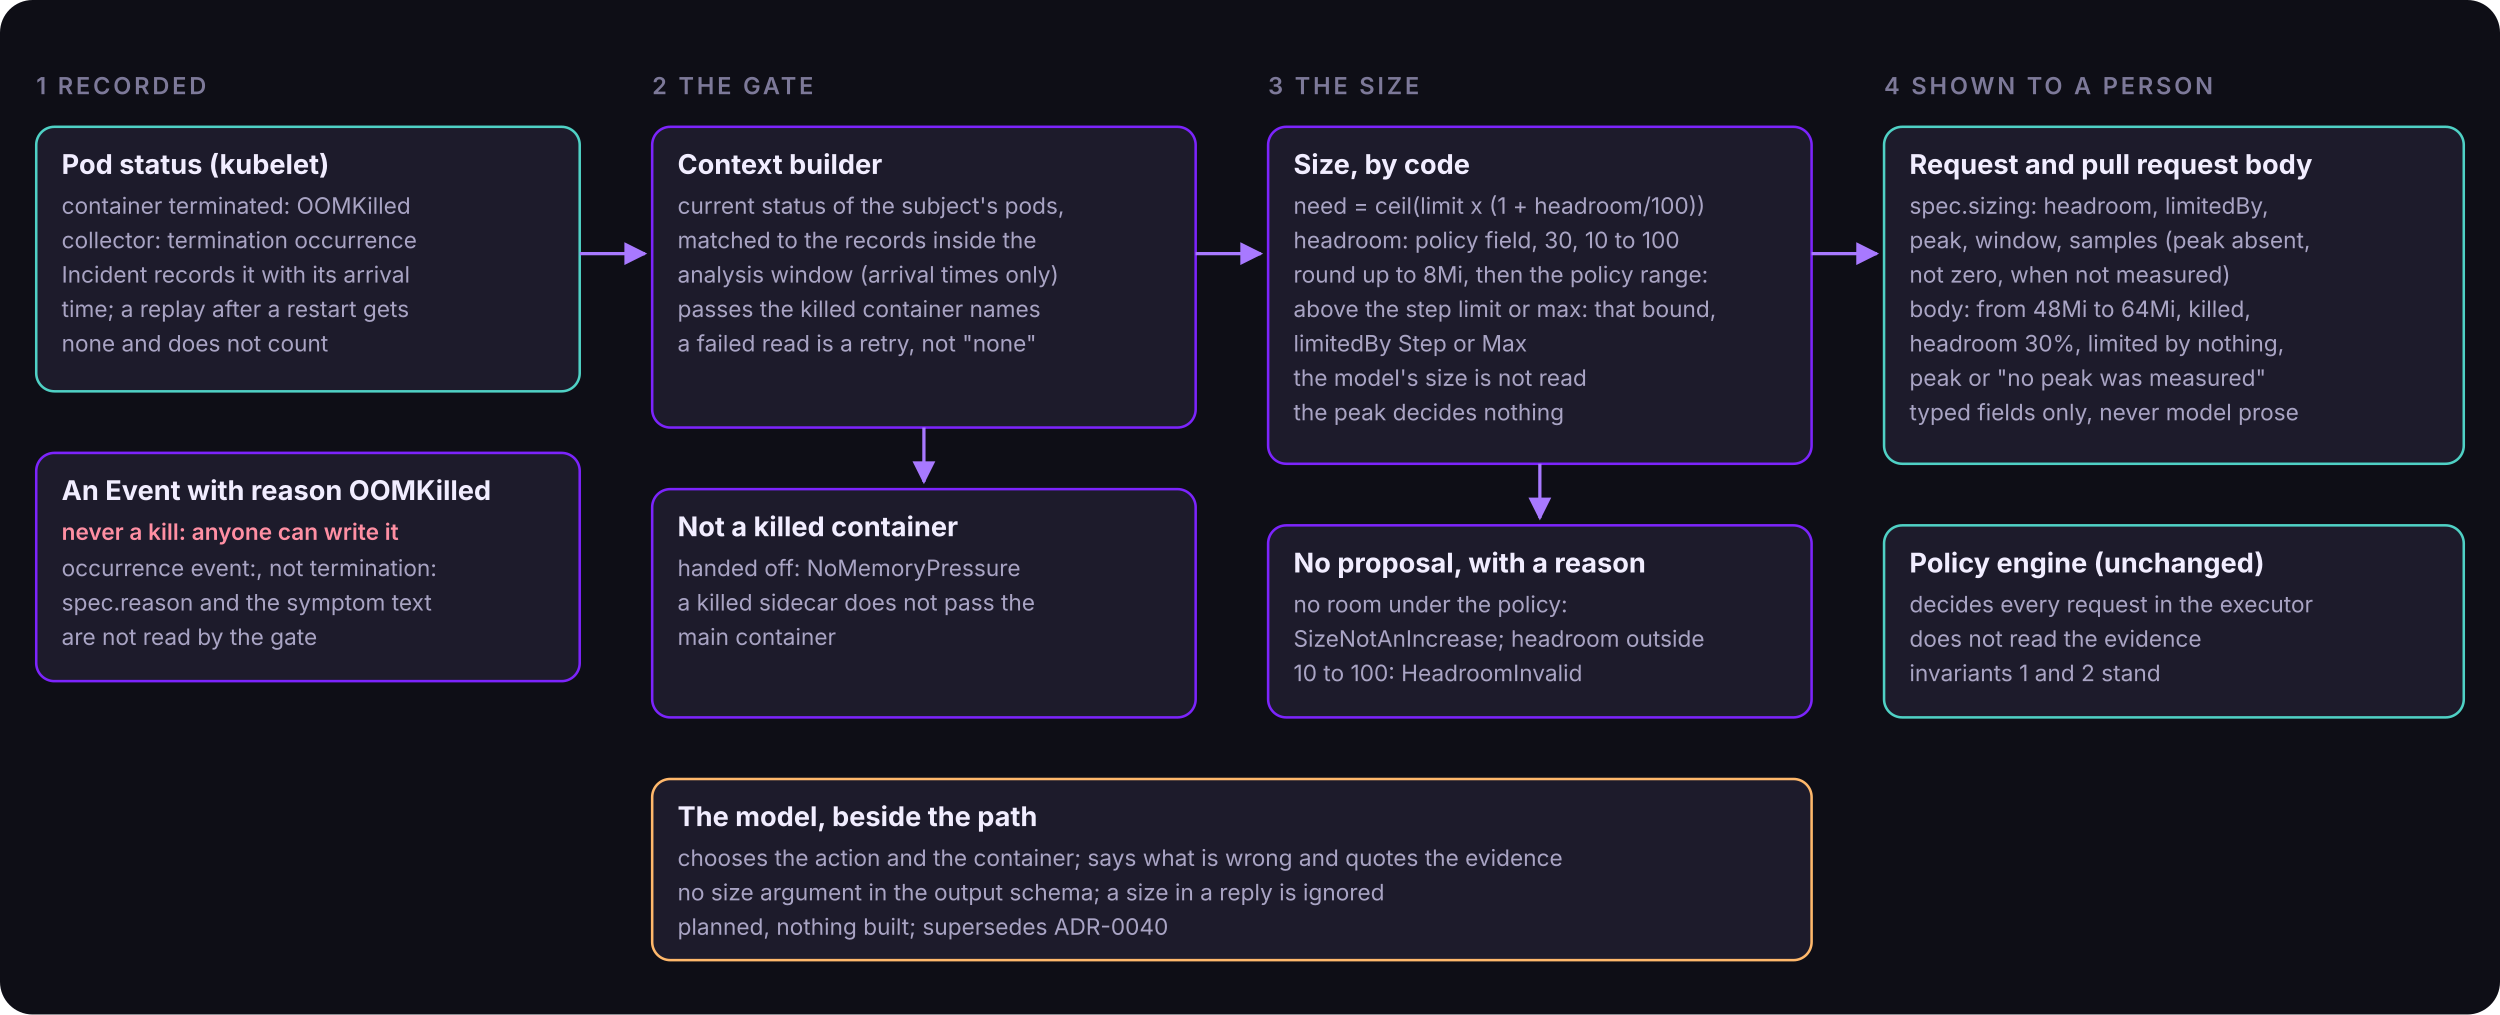
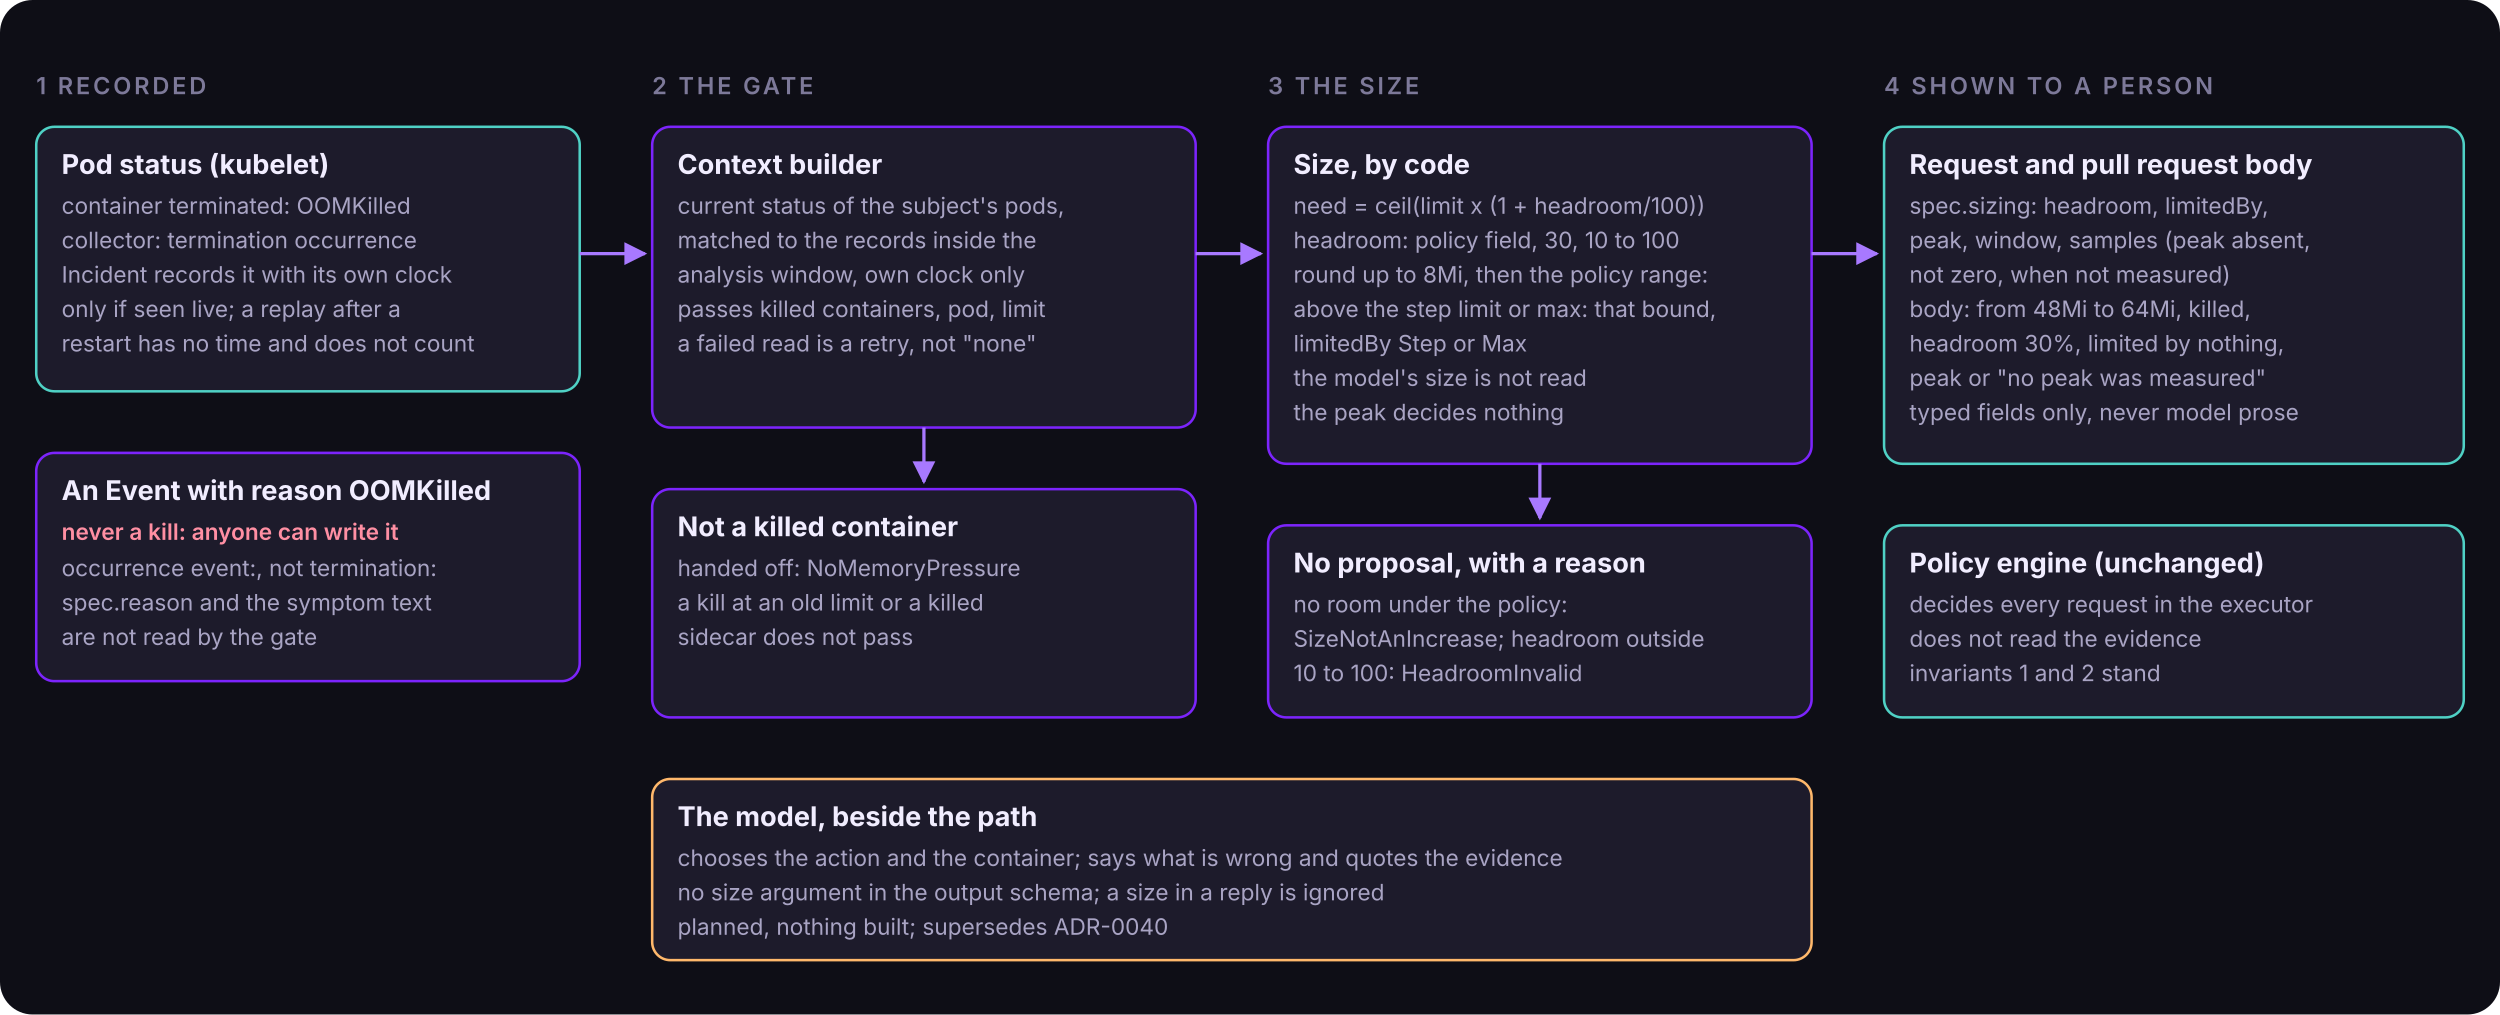
<svg xmlns="http://www.w3.org/2000/svg" viewBox="0 0 1380 560" role="img" aria-labelledby="t d" font-family="Inter, 'Segoe UI', system-ui, -apple-system, sans-serif">
  <defs>
    <marker id="a" viewBox="0 0 10 10" refX="9" refY="5" markerWidth="7" markerHeight="7" orient="auto-start-reverse">
      <path d="M0 0 10 5 0 10z" fill="#a879ff" />
    </marker>
    <style>
.bt{fill:#1d1b2b;stroke:#7c24fc;stroke-width:1.4}
.ext{fill:#1d1b2b;stroke:#4fd1c5;stroke-width:1.4}
.mdl{fill:#1d1b2b;stroke:#ffb86b;stroke-width:1.4}
.lanet{fill:#7d7999;font-size:13px;font-weight:600;letter-spacing:.12em}
.h{fill:#f1edff;font-size:15px;font-weight:650}
.s{fill:#a9a4c4;font-size:12.5px}
.no{fill:#ff8fa3;font-size:12.5px;font-weight:600}
.fb{stroke:#a879ff;stroke-width:1.8;fill:none}
</style>
  </defs>
  <rect width="1380" height="560" rx="18" fill="#0e0e16" />
  <text class="lanet" x="20" y="52">1  RECORDED</text>
  <text class="lanet" x="360" y="52">2  THE GATE</text>
  <text class="lanet" x="700" y="52">3  THE SIZE</text>
  <text class="lanet" x="1040" y="52">4  SHOWN TO A PERSON</text>
  <rect class="ext" x="20" y="70" width="300" height="146" rx="10" />
  <text class="h" x="34" y="96">Pod status (kubelet)</text>
  <text class="s" x="34" y="118">container terminated: OOMKilled</text>
  <text class="s" x="34" y="137">collector: termination occurrence</text>
-   <text class="s" x="34" y="156">Incident records it with its arrival</text>
-   <text class="s" x="34" y="175">time; a replay after a restart gets</text>
-   <text class="s" x="34" y="194">none and does not count</text>
+   <text class="s" x="34" y="156">Incident records it with its own clock</text>
+   <text class="s" x="34" y="175">only if seen live; a replay after a</text>
+   <text class="s" x="34" y="194">restart has no time and does not count</text>
  <rect class="bt" x="20" y="250" width="300" height="126" rx="10" />
  <text class="h" x="34" y="276">An Event with reason OOMKilled</text>
  <text class="no" x="34" y="298">never a kill: anyone can write it</text>
  <text class="s" x="34" y="318">occurrence event:, not termination:</text>
  <text class="s" x="34" y="337">spec.reason and the symptom text</text>
  <text class="s" x="34" y="356">are not read by the gate</text>
  <rect class="bt" x="360" y="70" width="300" height="166" rx="10" />
  <text class="h" x="374" y="96">Context builder</text>
  <text class="s" x="374" y="118">current status of the subject's pods,</text>
  <text class="s" x="374" y="137">matched to the records inside the</text>
-   <text class="s" x="374" y="156">analysis window (arrival times only)</text>
-   <text class="s" x="374" y="175">passes the killed container names</text>
+   <text class="s" x="374" y="156">analysis window, own clock only</text>
+   <text class="s" x="374" y="175">passes killed containers, pod, limit</text>
  <text class="s" x="374" y="194">a failed read is a retry, not "none"</text>
  <rect class="bt" x="360" y="270" width="300" height="126" rx="10" />
  <text class="h" x="374" y="296">Not a killed container</text>
  <text class="s" x="374" y="318">handed off: NoMemoryPressure</text>
-   <text class="s" x="374" y="337">a killed sidecar does not pass the</text>
-   <text class="s" x="374" y="356">main container</text>
+   <text class="s" x="374" y="337">a kill at an old limit or a killed</text>
+   <text class="s" x="374" y="356">sidecar does not pass</text>
  <path class="fb" d="M320 140 L356 140" marker-end="url(#a)" />
  <path class="fb" d="M510 236 L510 266" marker-end="url(#a)" />
  <rect class="bt" x="700" y="70" width="300" height="186" rx="10" />
  <text class="h" x="714" y="96">Size, by code</text>
  <text class="s" x="714" y="118">need = ceil(limit x (1 + headroom/100))</text>
  <text class="s" x="714" y="137">headroom: policy field, 30, 10 to 100</text>
  <text class="s" x="714" y="156">round up to 8Mi, then the policy range:</text>
  <text class="s" x="714" y="175">above the step limit or max: that bound,</text>
  <text class="s" x="714" y="194">limitedBy Step or Max</text>
  <text class="s" x="714" y="213">the model's size is not read</text>
  <text class="s" x="714" y="232">the peak decides nothing</text>
  <rect class="bt" x="700" y="290" width="300" height="106" rx="10" />
  <text class="h" x="714" y="316">No proposal, with a reason</text>
  <text class="s" x="714" y="338">no room under the policy:</text>
  <text class="s" x="714" y="357">SizeNotAnIncrease; headroom outside</text>
  <text class="s" x="714" y="376">10 to 100: HeadroomInvalid</text>
  <path class="fb" d="M660 140 L696 140" marker-end="url(#a)" />
  <path class="fb" d="M850 256 L850 286" marker-end="url(#a)" />
  <rect class="ext" x="1040" y="70" width="320" height="186" rx="10" />
  <text class="h" x="1054" y="96">Request and pull request body</text>
  <text class="s" x="1054" y="118">spec.sizing: headroom, limitedBy,</text>
  <text class="s" x="1054" y="137">peak, window, samples (peak absent,</text>
  <text class="s" x="1054" y="156">not zero, when not measured)</text>
  <text class="s" x="1054" y="175">body: from 48Mi to 64Mi, killed,</text>
  <text class="s" x="1054" y="194">headroom 30%, limited by nothing,</text>
  <text class="s" x="1054" y="213">peak or "no peak was measured"</text>
  <text class="s" x="1054" y="232">typed fields only, never model prose</text>
  <rect class="ext" x="1040" y="290" width="320" height="106" rx="10" />
  <text class="h" x="1054" y="316">Policy engine (unchanged)</text>
  <text class="s" x="1054" y="338">decides every request in the executor</text>
  <text class="s" x="1054" y="357">does not read the evidence</text>
  <text class="s" x="1054" y="376">invariants 1 and 2 stand</text>
  <path class="fb" d="M1000 140 L1036 140" marker-end="url(#a)" />
  <rect class="mdl" x="360" y="430" width="640" height="100" rx="10" />
  <text class="h" x="374" y="456">The model, beside the path</text>
  <text class="s" x="374" y="478">chooses the action and the container; says what is wrong and quotes the evidence</text>
  <text class="s" x="374" y="497">no size argument in the output schema; a size in a reply is ignored</text>
  <text class="s" x="374" y="516">planned, nothing built; supersedes ADR-0040</text>
</svg>
